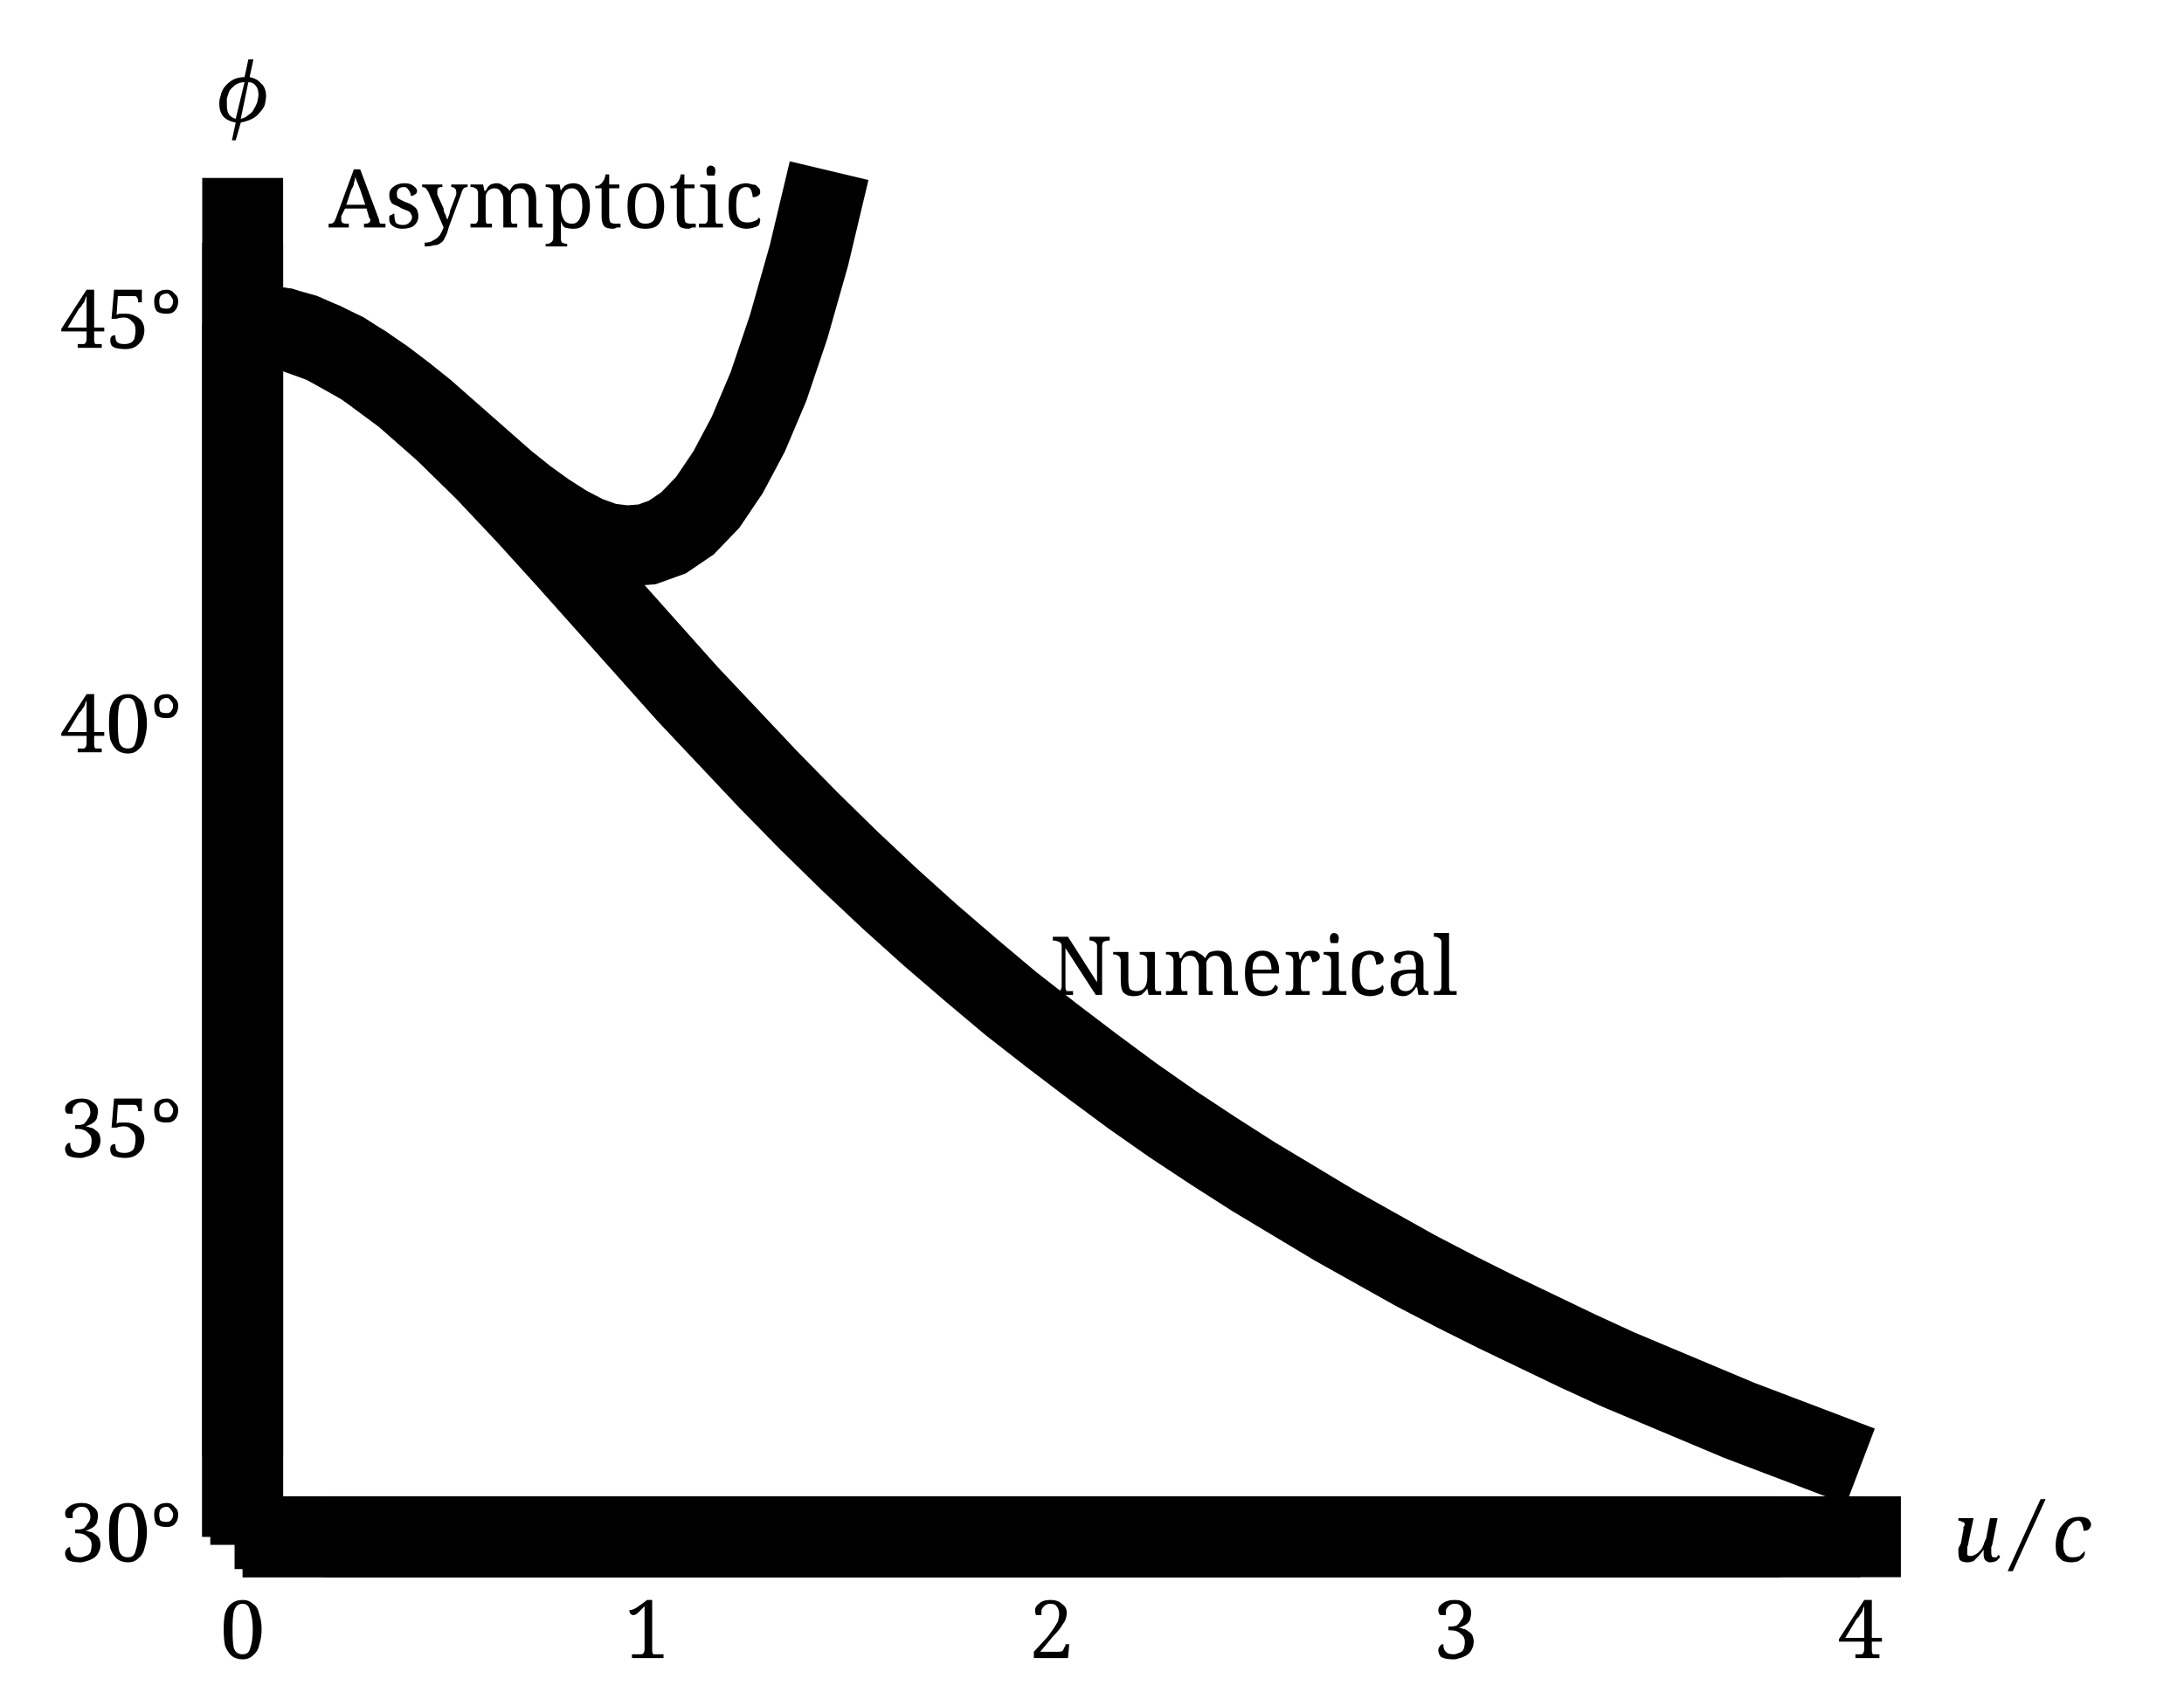
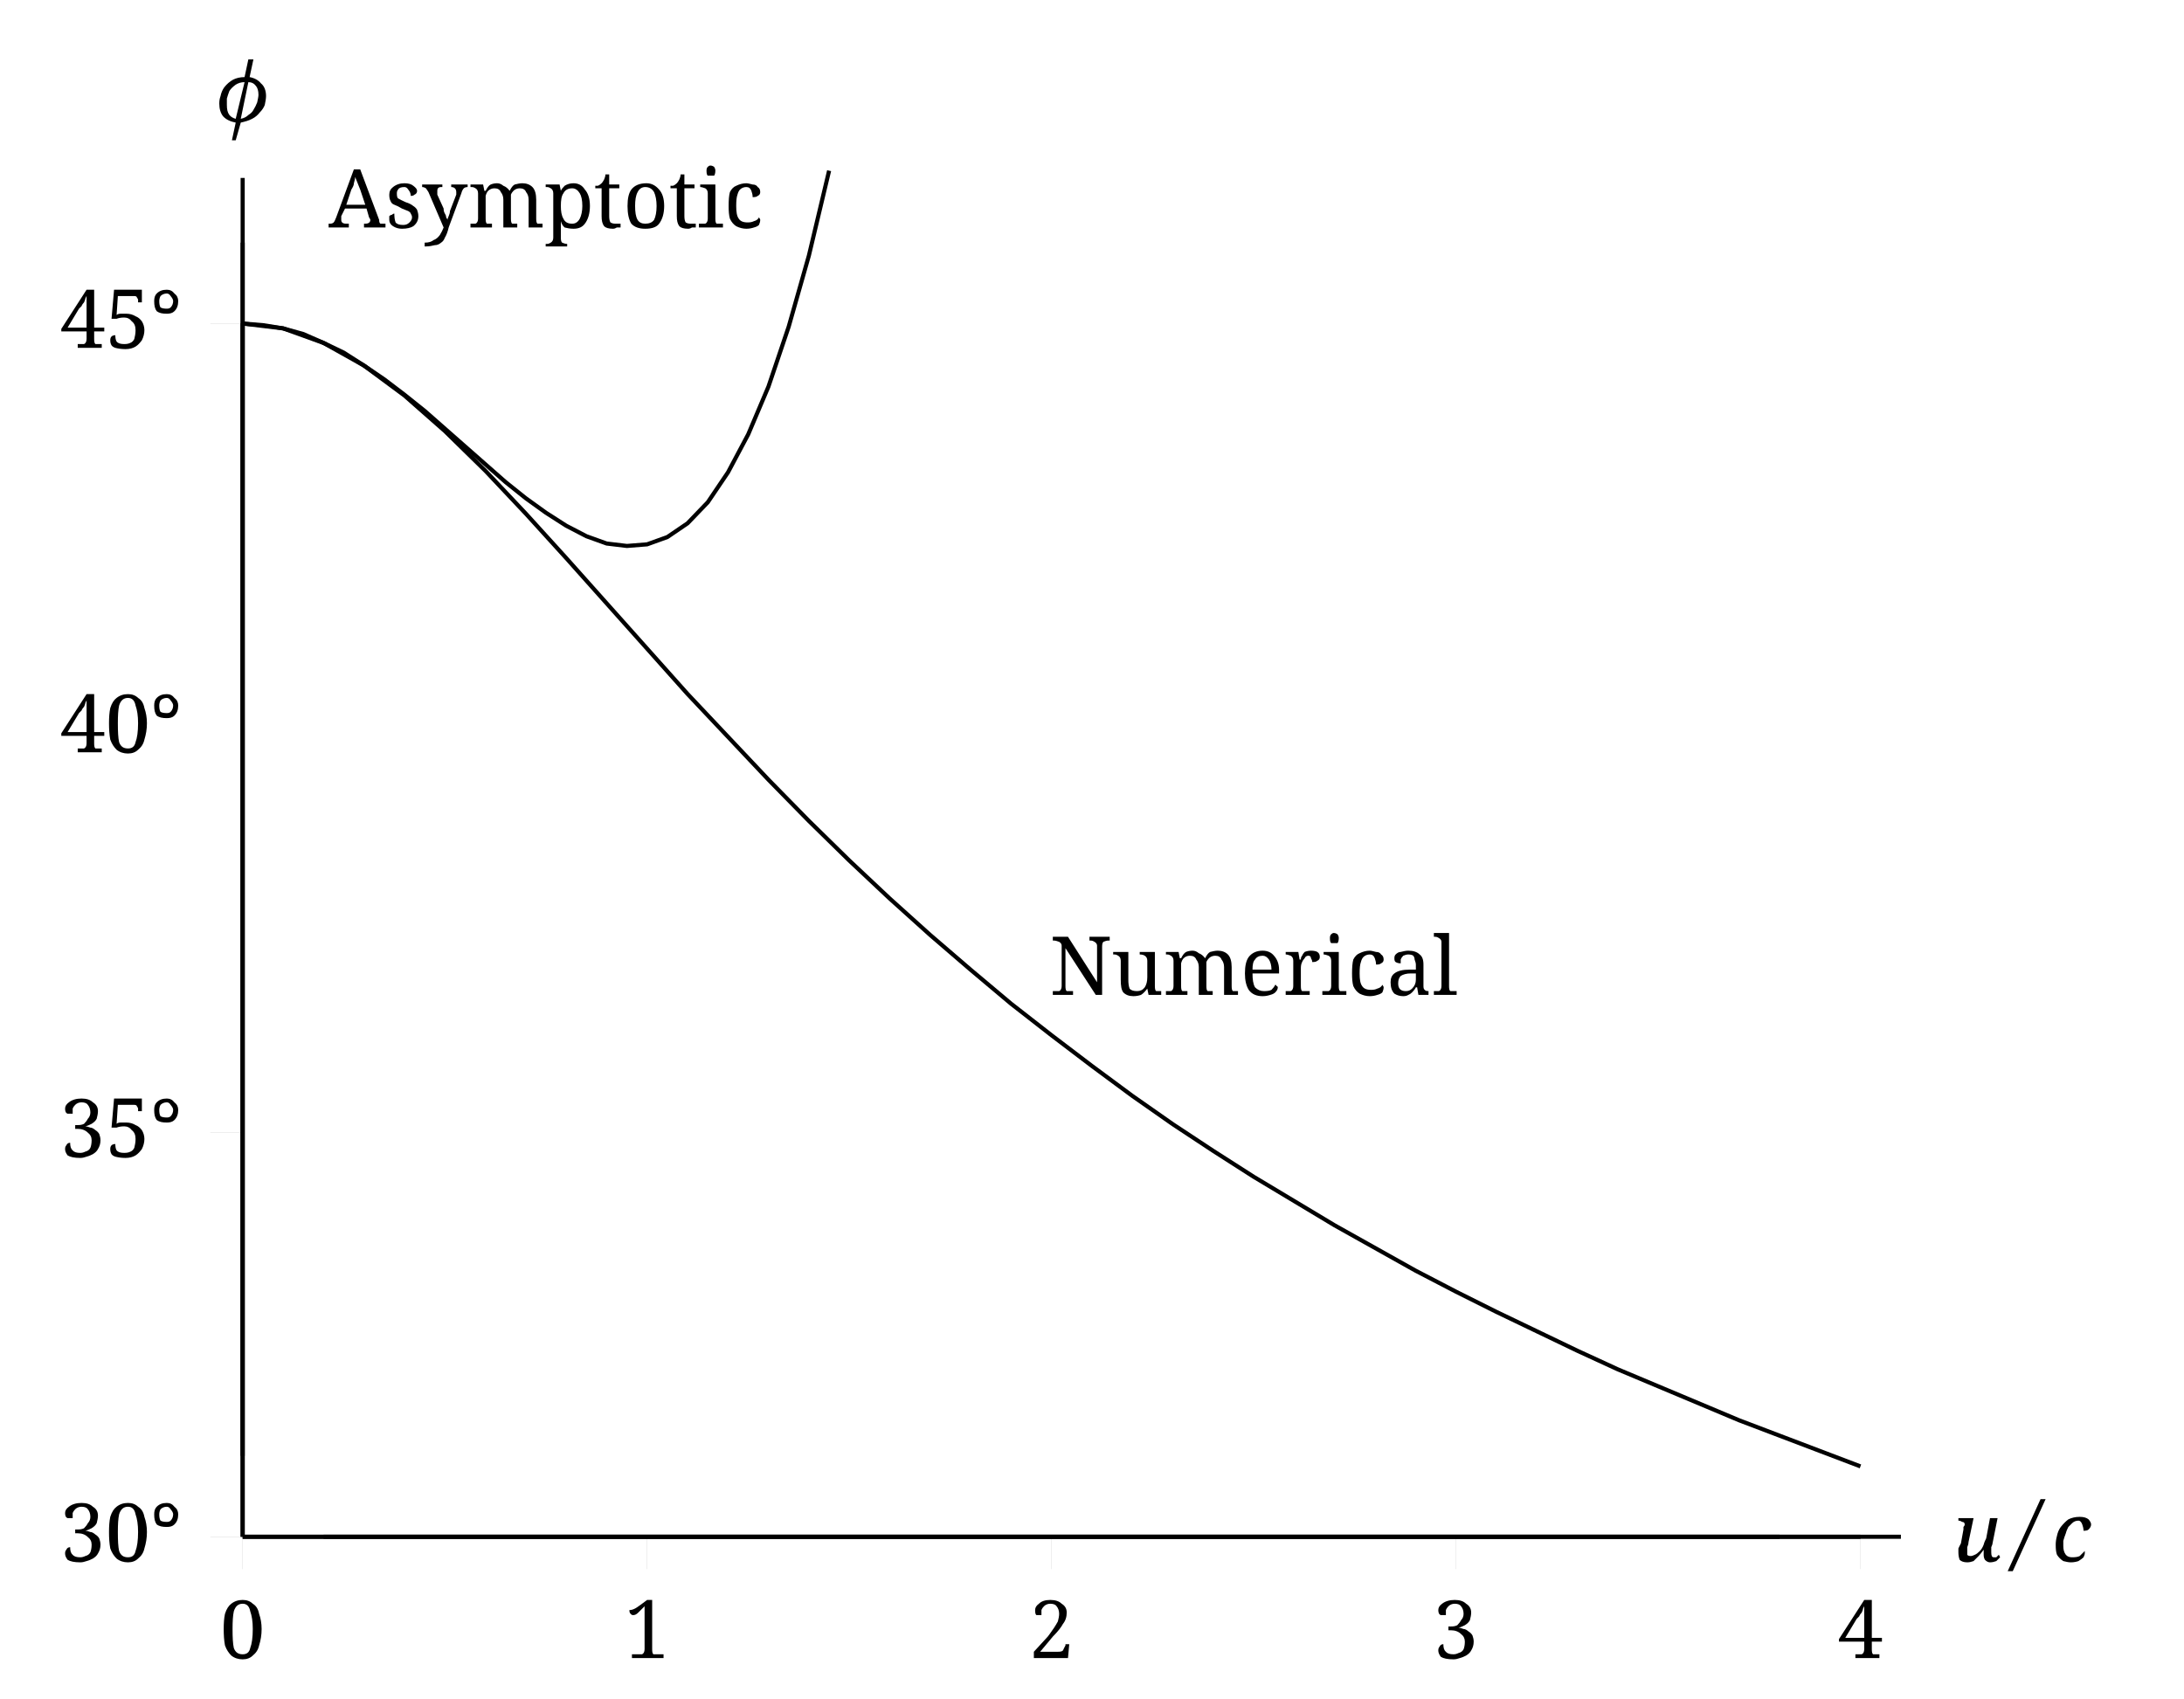
<svg xmlns="http://www.w3.org/2000/svg" viewBox="-3 -49 27 21">
  <style>
line, polyline {
  stroke: black;
-   vector-effect: non-scaling-stroke;
+   stroke-width: 0.21%; /* 1px/480px */
}
polyline {
  fill: none;
}
text {
  font-family: serif;
  font-size: 1px;
  text-anchor: middle;
}
.variable {
  font-style: italic;
}
</style>
  <defs>
    <marker id="x-tick-coarse" viewBox="-0.1 0 0.2 0.4" markerUnits="userSpaceOnUse" refX="0" refY="0" markerWidth="0.2" markerHeight="0.4">
      <line x1="0" y1="0" x2="0" y2="0.4" />
    </marker>
    <marker id="x-tick-fine" viewBox="-0.1 0 0.2 0.25" markerUnits="userSpaceOnUse" refX="0" refY="0" markerWidth="0.2" markerHeight="0.25">
      <line x1="0" y1="0" x2="0" y2="0.25" />
    </marker>
    <marker id="y-tick-coarse" viewBox="-0.4 -0.1 0.4 0.2" markerUnits="userSpaceOnUse" refX="0" refY="0" markerWidth="0.4" markerHeight="0.2">
      <line x1="-0.4" y1="0" x2="0" y2="0" />
    </marker>
    <marker id="y-tick-fine" viewBox="-0.25 -0.1 0.25 0.2" markerUnits="userSpaceOnUse" refX="0" refY="0" markerWidth="0.25" markerHeight="0.2">
      <line x1="-0.25" y1="0" x2="0" y2="0" />
    </marker>
  </defs>
  <line x1="0" y1="-30" x2="20.5" y2="-30" />
  <text x="20.5" y="-30" dx="1.5em" dy="0.3em" class="variable">u / c</text>
  <polyline class="points" points="0,-30 5,-30 10,-30 15,-30 20,-30" marker-start="url(#x-tick-coarse)" marker-mid="url(#x-tick-coarse)" marker-end="url(#x-tick-coarse)" />
  <text x="0" y="-30" dy="1.5em">0</text>
  <text x="5" y="-30" dy="1.5em">1</text>
  <text x="10" y="-30" dy="1.5em">2</text>
  <text x="15" y="-30" dy="1.5em">3</text>
  <text x="20" y="-30" dy="1.5em">4</text>
  <polyline class="points" points="1,-30 2,-30 3,-30 4,-30 6,-30 7,-30 8,-30 9,-30 11,-30 12,-30 13,-30 14,-30 16,-30 17,-30 18,-30 19,-30" marker-start="url(#x-tick-fine)" marker-mid="url(#x-tick-fine)" marker-end="url(#x-tick-fine)" />
  <line x1="0" y1="-30" x2="0" y2="-46.8" />
  <text x="0" y="-46.8" dy="-0.7em" class="variable">ϕ</text>
  <polyline class="points" points="0,-30 0,-35 0,-40 0,-45" marker-start="url(#y-tick-coarse)" marker-mid="url(#y-tick-coarse)" marker-end="url(#y-tick-coarse)" />
  <text x="0" y="-30" dx="-1.5em" dy="0.3em">30°</text>
  <text x="0" y="-35" dx="-1.5em" dy="0.3em">35°</text>
  <text x="0" y="-40" dx="-1.5em" dy="0.3em">40°</text>
  <text x="0" y="-45" dx="-1.5em" dy="0.3em">45°</text>
  <polyline class="points" points="0,-31 0,-32 0,-33 0,-34 0,-36 0,-37 0,-38 0,-39 0,-41 0,-42 0,-43 0,-44 0,-46" marker-start="url(#y-tick-fine)" marker-mid="url(#y-tick-fine)" marker-end="url(#y-tick-fine)" />
  <polyline points=" 0,-45 0.5,-44.94 1,-44.76 1.5,-44.48 2,-44.11 2.5,-43.67 3,-43.18 3.5,-42.65 4,-42.1 4.5,-41.54 5,-40.98 5.5,-40.42 6,-39.89 6.5,-39.36 7,-38.85 7.5,-38.36 8,-37.89 8.5,-37.44 9,-37.01 9.5,-36.59 10,-36.2 10.5,-35.82 11,-35.45 11.5,-35.1 12,-34.77 12.5,-34.45 13,-34.15 13.5,-33.85 14,-33.57 14.5,-33.29 15,-33.03 15.5,-32.78 16,-32.54 16.5,-32.3 17,-32.07 17.5,-31.86 18,-31.65 18.5,-31.44 19,-31.25 19.5,-31.06 20,-30.87 " />
  <text x="10" y="-36.2" dx="2.5em" dy="-0.5em">Numerical</text>
  <polyline points=" 0,-45 0.25,-44.98 0.5,-44.94 0.75,-44.87 1,-44.76 1.25,-44.64 1.5,-44.48 1.75,-44.31 2,-44.12 2.25,-43.92 2.5,-43.7 2.75,-43.48 3,-43.26 3.25,-43.04 3.5,-42.84 3.75,-42.66 4,-42.5 4.25,-42.37 4.5,-42.28 4.75,-42.25 5,-42.27 5.25,-42.36 5.5,-42.53 5.75,-42.79 6,-43.16 6.25,-43.63 6.5,-44.22 6.75,-44.96 7,-45.84 7.25,-46.89 " />
  <text x="7.25" y="-46.89" dx="-3.5em" dy="0.7em">Asymptotic</text>
</svg>
